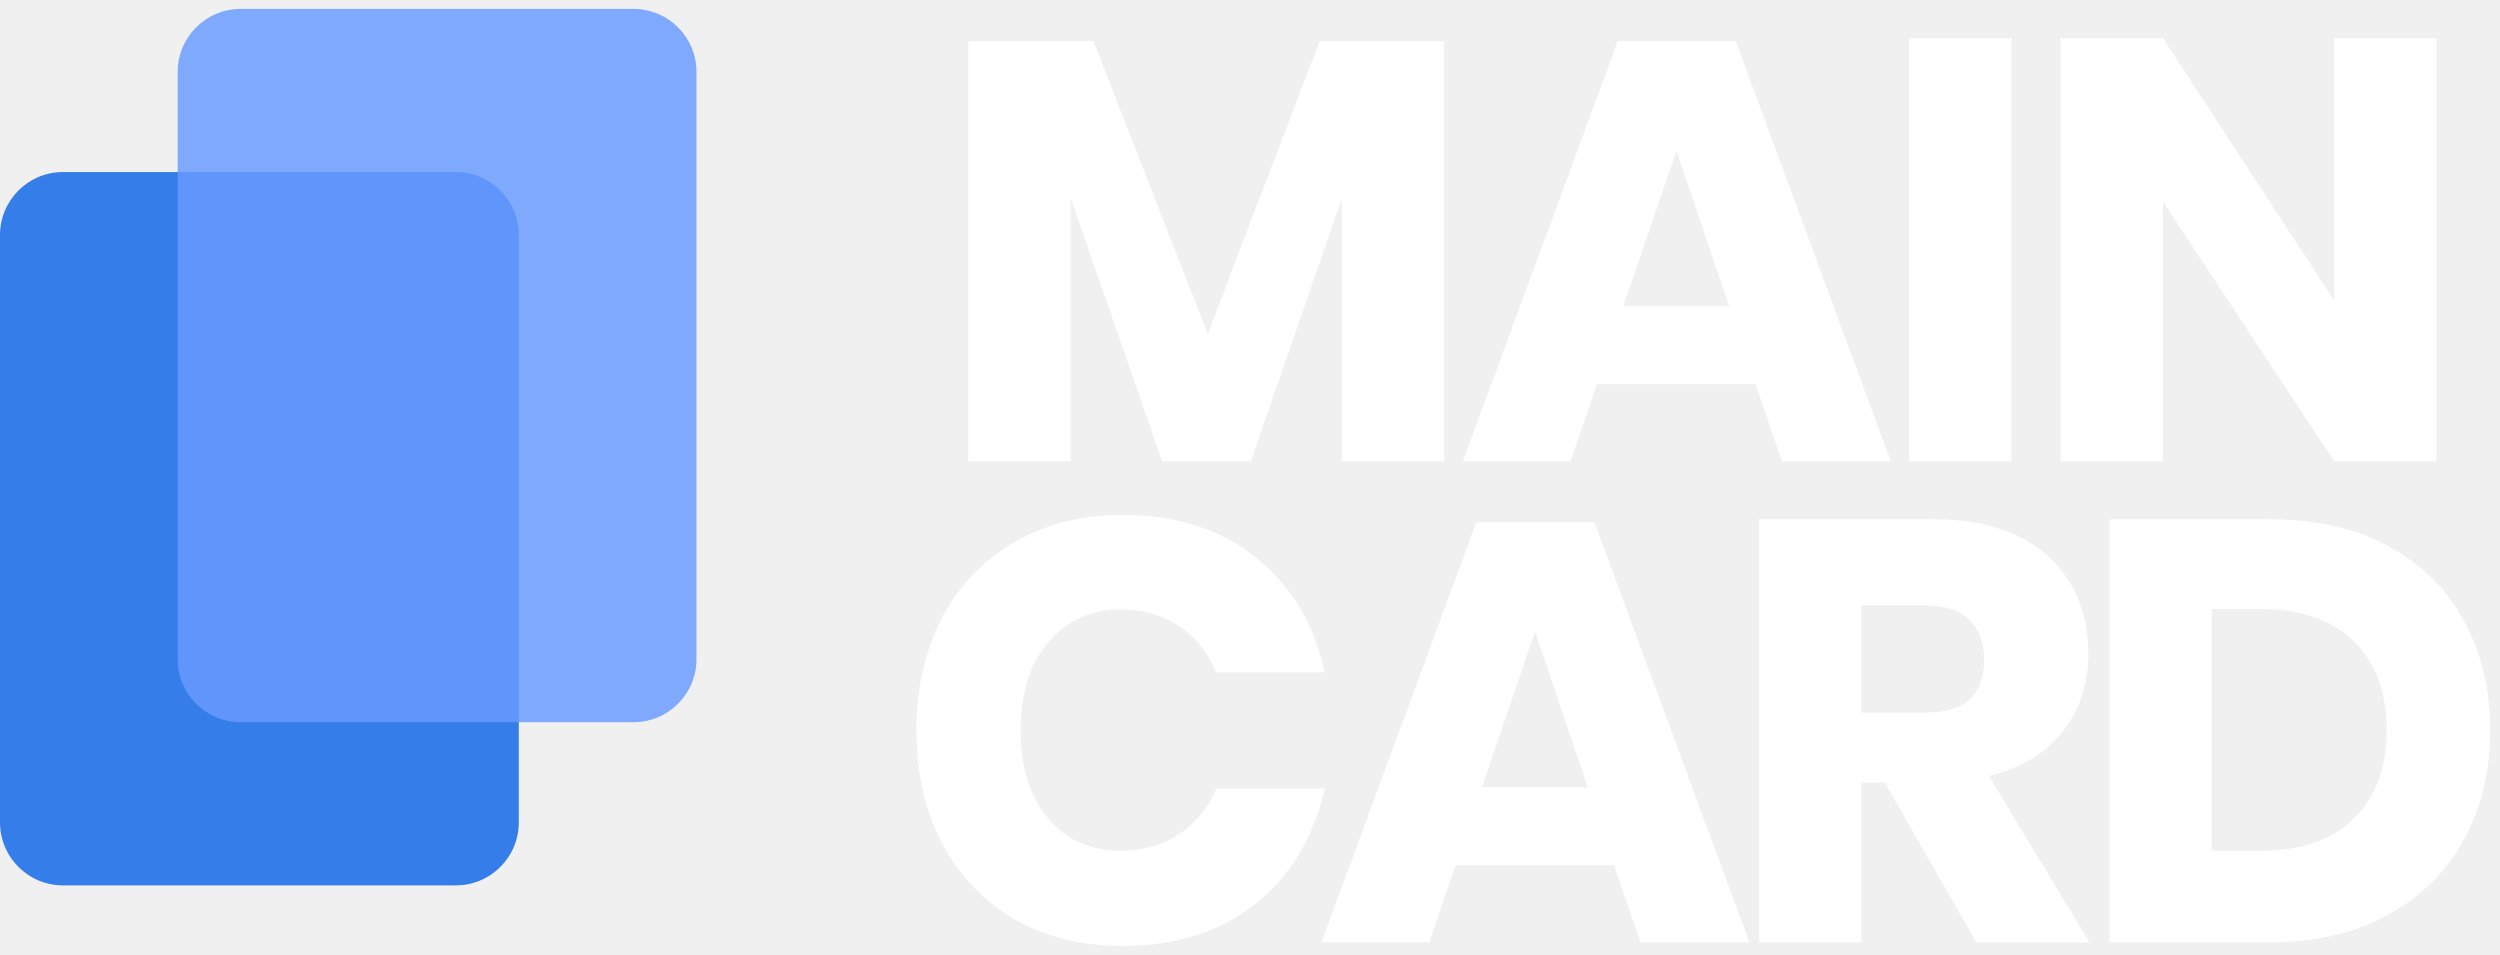
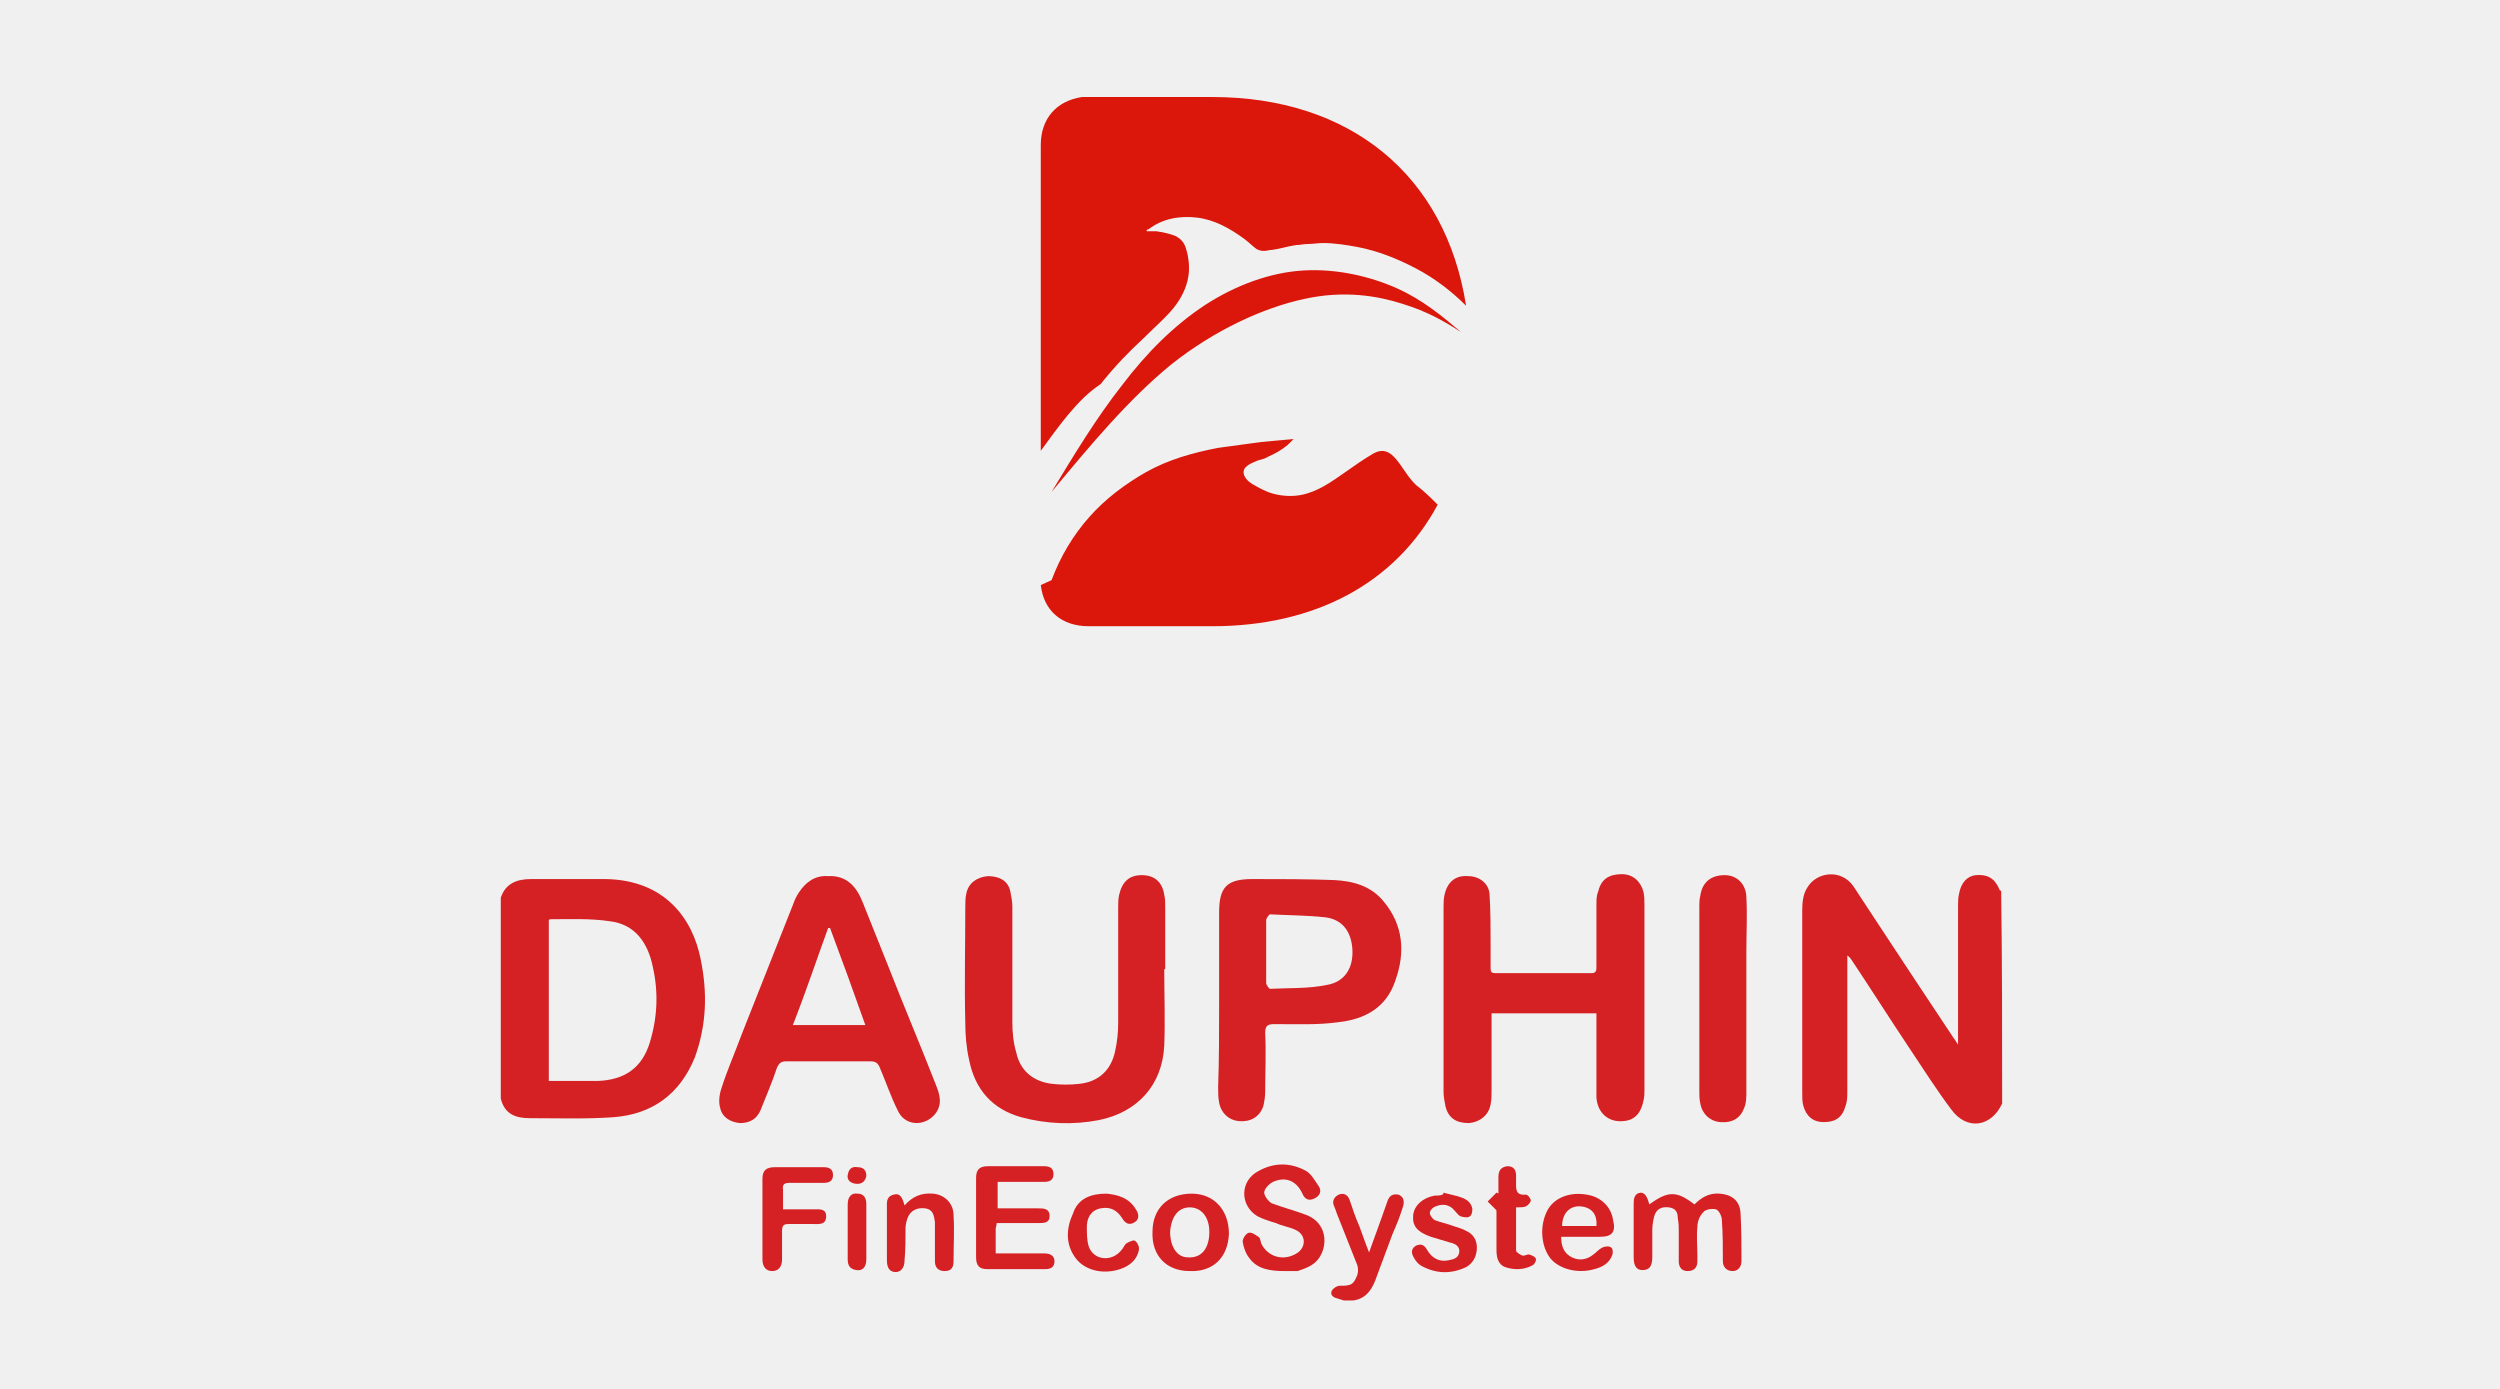
- <svg xmlns="http://www.w3.org/2000/svg" width="110" height="42" viewBox="0 0 110 42" fill="none">
-   <path d="M107.205 20.299H102.701L95.169 8.869V20.299H90.666V1.68H95.169L102.701 13.215V1.68H107.205V20.299Z" fill="white" />
-   <path d="M88.502 1.68V20.299H83.999V1.68H88.502Z" fill="white" />
-   <path d="M77.242 16.903H70.263L69.104 20.3H64.364L71.185 1.812H76.373L83.194 20.3H78.401L77.242 16.903ZM76.083 13.479L73.766 6.632L71.422 13.479H76.083Z" fill="white" />
-   <path d="M63.542 1.812V20.3H59.039V8.739L55.036 20.3H51.138L47.109 8.712V20.3H42.605V1.812H48.11L53.14 14.691L58.065 1.812H63.542Z" fill="white" />
-   <path d="M109.569 32.116C109.569 33.942 109.174 35.566 108.384 36.988C107.612 38.393 106.488 39.49 105.013 40.28C103.556 41.07 101.836 41.465 99.852 41.465H92.82V22.846H99.852C101.853 22.846 103.583 23.232 105.04 24.005C106.497 24.777 107.612 25.866 108.384 27.27C109.174 28.675 109.569 30.29 109.569 32.116ZM99.457 37.436C101.212 37.436 102.573 36.971 103.539 36.04C104.522 35.109 105.013 33.801 105.013 32.116C105.013 30.43 104.522 29.122 103.539 28.192C102.573 27.261 101.212 26.796 99.457 26.796H97.323V37.436H99.457Z" fill="white" />
-   <path d="M86.961 41.465L82.931 34.434H81.904V41.465H77.401V22.846H85.091C86.566 22.846 87.812 23.1 88.831 23.609C89.849 24.119 90.613 24.821 91.122 25.716C91.631 26.594 91.886 27.604 91.886 28.745C91.886 30.097 91.508 31.247 90.753 32.195C90.016 33.143 88.936 33.793 87.514 34.144L91.938 41.465H86.961ZM81.904 31.352H84.696C85.591 31.352 86.25 31.159 86.671 30.773C87.093 30.369 87.303 29.781 87.303 29.008C87.303 28.271 87.084 27.692 86.645 27.27C86.223 26.849 85.574 26.638 84.696 26.638H81.904V31.352Z" fill="white" />
-   <path d="M71.02 38.065H64.041L62.883 41.462H58.142L64.963 22.975H70.151L76.972 41.462H72.179L71.02 38.065ZM69.862 34.641L67.544 27.794L65.2 34.641H69.862Z" fill="white" />
-   <path d="M49.382 22.659C51.753 22.659 53.71 23.282 55.255 24.529C56.818 25.776 57.827 27.461 58.284 29.586H53.517C53.166 28.725 52.622 28.049 51.884 27.558C51.164 27.066 50.304 26.82 49.303 26.82C47.986 26.82 46.924 27.303 46.117 28.269C45.309 29.234 44.905 30.525 44.905 32.14C44.905 33.755 45.309 35.046 46.117 36.011C46.924 36.96 47.986 37.434 49.303 37.434C50.304 37.434 51.164 37.188 51.884 36.696C52.622 36.205 53.166 35.537 53.517 34.695H58.284C57.827 36.802 56.818 38.487 55.255 39.751C53.71 40.998 51.753 41.621 49.382 41.621C47.574 41.621 45.985 41.226 44.616 40.436C43.246 39.628 42.184 38.505 41.429 37.065C40.691 35.625 40.323 33.983 40.323 32.14C40.323 30.297 40.691 28.655 41.429 27.215C42.184 25.776 43.246 24.661 44.616 23.871C45.985 23.063 47.574 22.659 49.382 22.659Z" fill="white" />
-   <path d="M20.055 7.57H2.772C1.241 7.57 0 8.811 0 10.342V36.185C0 37.716 1.241 38.957 2.772 38.957H20.055C21.586 38.957 22.827 37.716 22.827 36.185V10.342C22.827 8.811 21.586 7.57 20.055 7.57Z" fill="#357DE8" />
-   <path d="M27.873 0.391H10.591C9.06 0.391 7.818 1.632 7.818 3.163V29.005C7.818 30.536 9.06 31.777 10.591 31.777H27.873C29.404 31.777 30.645 30.536 30.645 29.005V3.163C30.645 1.632 29.404 0.391 27.873 0.391Z" fill="#699CFF" fill-opacity="0.83" />
+ <svg xmlns="http://www.w3.org/2000/svg" version="1.1" id="Layer_1" x="0px" y="0px" viewBox="0 0 255.1 141.7" style="enable-background:new 0 0 255.1 141.7;" xml:space="preserve">
+   <style type="text/css">
+ 	.st0{fill:#D52024;}
+ 	.st1{fill-rule:evenodd;clip-rule:evenodd;fill:#DB160B;}
+ </style>
+   <g>
+     <path class="st0" d="M204.3,112.6c-1.1,2.4-3.6,2.8-5.2,0.6c-1.5-2-2.9-4.2-4.3-6.3c-2-3-3.9-6-5.9-9c-0.1-0.1-0.1-0.2-0.4-0.4   c0,0.4,0,0.7,0,0.9c0,4.3,0,8.7,0,13c0,0.5,0,1-0.2,1.5c-0.3,1.1-1,1.6-2.2,1.6c-1.1,0-1.8-0.6-2.1-1.7c-0.1-0.4-0.1-0.8-0.1-1.3   c0-6.2,0-12.5,0-18.7c0-0.7,0.1-1.6,0.5-2.2c0.9-1.6,3.4-2,4.7-0.2c0.7,1.1,1.4,2.1,2.1,3.2c2.7,4.1,5.4,8.2,8.2,12.4   c0.1,0.1,0.2,0.3,0.4,0.6c0-0.4,0-0.7,0-0.9c0-4.4,0-8.8,0-13.2c0-0.4,0-0.9,0.1-1.3c0.2-1.1,0.8-1.8,1.7-1.9   c1.2-0.1,1.9,0.3,2.4,1.4c0,0.1,0.1,0.2,0.2,0.2C204.3,98.2,204.3,105.4,204.3,112.6z" />
+     <path class="st0" d="M51.1,91.6c0.5-1.5,1.7-1.9,3.1-1.9c2.5,0,5.1,0,7.6,0c6.1,0.1,8.9,4.1,9.7,8.2c0.7,3.4,0.6,6.7-0.6,10   c-1.5,3.7-4.3,5.8-8.3,6.1c-2.8,0.2-5.7,0.1-8.5,0.1c-1.5,0-2.6-0.4-3-2C51.1,105.3,51.1,98.4,51.1,91.6z M56,110.3   c1.7,0,3.4,0,5,0c2.7-0.1,4.5-1.3,5.3-3.9c0.8-2.6,0.9-5.2,0.3-7.8c-0.5-2.4-1.8-4.3-4.4-4.6c-2-0.3-4.1-0.2-6.1-0.2   c0,0-0.1,0.1-0.1,0.1C56,99.2,56,104.7,56,110.3z" />
+     <path class="st0" d="M137.1,132.7c-0.2-0.1-0.4-0.1-0.6-0.2c-0.5-0.1-0.8-0.4-0.6-0.8c0.1-0.2,0.5-0.5,0.8-0.5   c1.2,0,1.4-0.1,1.8-1.1c0.1-0.3,0.1-0.7,0-1c-0.7-1.8-1.4-3.5-2.1-5.3c-0.1-0.3-0.2-0.6-0.3-0.8c-0.2-0.5,0.1-0.9,0.5-1.1   c0.5-0.2,0.9,0,1.1,0.5c0.3,0.9,0.6,1.8,1,2.7c0.3,0.8,0.6,1.7,1,2.7c0.5-1.4,0.9-2.5,1.3-3.6c0.2-0.6,0.4-1.1,0.6-1.7   c0.2-0.5,0.5-0.7,1.1-0.6c0.5,0.2,0.6,0.6,0.5,1.1c-0.3,1-0.7,2-1.1,2.9c-0.5,1.4-1.1,2.9-1.6,4.3c-0.4,1.2-1,2.3-2.4,2.5   C137.7,132.7,137.4,132.7,137.1,132.7z" />
+     <path class="st0" d="M162.9,103.4c-3.6,0-7.2,0-10.7,0c0,0.3,0,0.6,0,0.8c0,2.4,0,4.7,0,7.1c0,0.5,0,0.9-0.1,1.4   c-0.2,1.1-1.1,1.8-2.2,1.9c-1.3,0-2.1-0.5-2.4-1.7c-0.1-0.5-0.2-1-0.2-1.5c0-6.3,0-12.6,0-18.8c0-0.4,0-0.8,0.1-1.3   c0.3-1.3,1.1-2,2.4-1.9c1.2,0,2.2,0.8,2.2,2c0.1,1.6,0.1,3.3,0.1,4.9c0,0.8,0,1.7,0,2.5c0,0.4,0.1,0.5,0.5,0.5c3.3,0,6.5,0,9.8,0   c0.5,0,0.5-0.3,0.5-0.7c0-2.1,0-4.2,0-6.3c0-0.5,0-0.9,0.2-1.4c0.3-1.2,1.1-1.7,2.4-1.7c1.1,0,1.9,0.7,2.2,1.8   c0.1,0.5,0.1,0.9,0.1,1.4c0,6.3,0,12.5,0,18.8c0,0.4,0,0.7-0.1,1.1c-0.3,1.5-1.1,2.2-2.6,2.1c-1.2-0.1-2.1-1-2.2-2.4   c0-2.1,0-4.1,0-6.2C162.9,105.1,162.9,104.3,162.9,103.4z" />
+     <path class="st0" d="M118.8,98.9c0,2.6,0.1,5.2,0,7.8c-0.2,4-2.7,6.8-6.7,7.6c-2.6,0.5-5.3,0.4-7.9-0.3c-2.9-0.8-4.7-2.8-5.3-5.8   c-0.3-1.3-0.4-2.6-0.4-3.8c-0.1-4,0-7.9,0-11.9c0-0.4,0-0.9,0.1-1.3c0.2-1.1,1.1-1.7,2.2-1.8c1.2,0,2.1,0.5,2.3,1.6   c0.1,0.5,0.2,1,0.2,1.5c0,3.9,0,7.8,0,11.8c0,1,0.1,2.1,0.4,3.1c0.4,1.9,1.8,3,3.7,3.2c0.9,0.1,1.8,0.1,2.7,0   c2-0.2,3.3-1.4,3.7-3.4c0.2-0.9,0.3-1.9,0.3-2.8c0-3.9,0-7.8,0-11.8c0-0.4,0-0.9,0.1-1.3c0.3-1.3,1-2,2.3-2c1.3,0,2.1,0.7,2.3,2   c0.1,0.4,0.1,0.8,0.1,1.3c0,2.1,0,4.2,0,6.3C118.9,98.9,118.8,98.9,118.8,98.9z" />
+     <path class="st0" d="M84.5,89.4c1.9-0.1,2.9,1.1,3.5,2.6c0.9,2.2,1.7,4.3,2.6,6.5c1.6,4.1,3.3,8.1,4.9,12.2c0.4,1,0.7,2-0.1,3   c-1.1,1.3-3.1,1.2-3.8-0.4c-0.7-1.4-1.2-2.9-1.8-4.3c-0.2-0.5-0.4-0.7-1-0.7c-2.9,0-5.8,0-8.6,0c-0.5,0-0.7,0.2-0.9,0.6   c-0.5,1.5-1.1,2.9-1.7,4.4c-0.4,0.9-1.1,1.3-2.1,1.3c-1-0.1-1.8-0.6-2-1.5c-0.2-0.6-0.1-1.4,0.1-2c0.6-1.9,1.4-3.7,2.1-5.6   c1.8-4.5,3.5-8.9,5.3-13.4c0.1-0.3,0.3-0.7,0.5-1C82.2,90,83.2,89.3,84.5,89.4z M88.3,104.6c-1.2-3.4-2.4-6.7-3.6-9.9   c-0.1,0-0.1,0-0.2,0c-1.2,3.3-2.3,6.6-3.6,9.9C83.4,104.6,85.7,104.6,88.3,104.6z" />
+     <path class="st0" d="M124.4,102.1c0-3,0-6,0-9c0-2.6,0.8-3.4,3.4-3.4c2.8,0,5.6,0,8.3,0.1c2,0.1,3.8,0.6,5.1,2.2   c2,2.4,2.2,5.2,1.2,8c-0.9,2.8-3.1,4-5.8,4.3c-2.1,0.3-4.3,0.2-6.5,0.2c-0.7,0-1,0.1-1,0.9c0.1,2,0,4,0,6c0,0.5-0.1,1.1-0.2,1.5   c-0.4,1.1-1.3,1.6-2.5,1.5c-1-0.1-1.8-0.8-2-1.9c-0.1-0.5-0.1-1-0.1-1.6C124.4,108.1,124.4,105.1,124.4,102.1z M129.2,97.1   c0,1.1,0,2.1,0,3.2c0,0.2,0.3,0.6,0.4,0.6c1.9-0.1,3.9,0,5.8-0.4c1.8-0.3,2.7-1.7,2.6-3.6c-0.1-1.8-1-3.1-2.8-3.3   c-1.8-0.2-3.7-0.2-5.6-0.3c-0.1,0-0.4,0.4-0.4,0.6C129.2,95.1,129.2,96.1,129.2,97.1z" />
+     <path class="st0" d="M178.2,101.9c0,3.2,0,6.3,0,9.5c0,0.5,0,1.1-0.2,1.6c-0.4,1.1-1.2,1.6-2.5,1.5c-1-0.1-1.8-0.8-2-1.9   c-0.1-0.4-0.1-0.9-0.1-1.3c0-6.3,0-12.5,0-18.8c0-0.4,0-0.7,0.1-1.1c0.2-1.4,1.1-2.1,2.5-2.1c1.3,0,2.2,1,2.2,2.3   c0.1,1.8,0,3.6,0,5.4C178.2,98.7,178.2,100.3,178.2,101.9z" />
+     <path class="st0" d="M168.3,122.9c1.9-1.4,2.8-1.4,4.6,0c0.7-0.7,1.5-1.2,2.6-1.1c1.2,0.1,2,0.7,2.1,1.9c0.1,1.7,0.1,3.3,0.1,5   c0,0.5-0.3,1-0.9,1c-0.6,0-1-0.4-1-1c0-1.4,0-2.8-0.1-4.2c0-0.4-0.3-1-0.6-1.1c-0.4-0.1-1.1,0-1.3,0.3c-0.4,0.4-0.6,1-0.6,1.5   c-0.1,1,0,1.9,0,2.9c0,0.2,0,0.4,0,0.6c0,0.6-0.3,1-1,1c-0.6,0-0.9-0.4-0.9-1c0-1,0-2,0-3.1c0-0.4,0-0.8-0.1-1.3   c0-0.6-0.2-1-0.9-1.1c-0.8-0.1-1.3,0.2-1.5,0.9c-0.1,0.4-0.2,0.9-0.2,1.4c0,0.9,0,1.9,0,2.8c0,0.9-0.3,1.3-1,1.3   c-0.6,0-0.9-0.4-0.9-1.3c0-1.8,0-3.5,0-5.3c0-0.6,0-1.2,0.7-1.3C167.9,121.7,168.1,122.2,168.3,122.9z" />
+     <path class="st0" d="M101.7,124.8c0,0.3-0.1,0.4-0.1,0.6c0,0.8,0,1.6,0,2.5c0.3,0,0.6,0,0.8,0c1.4,0,2.8,0,4.2,0c0.5,0,1,0.2,1,0.8   c0,0.6-0.4,0.8-0.9,0.8c-2,0-4,0-6,0c-0.8,0-1.1-0.4-1.1-1.2c0-2.7,0-5.4,0-8.1c0-0.8,0.3-1.2,1.2-1.2c1.9,0,3.8,0,5.7,0   c0.5,0,1,0.1,1,0.8c0,0.7-0.5,0.8-1,0.8c-1.6,0-3.1,0-4.7,0c0,0.9,0,1.7,0,2.7c0.5,0,1,0,1.4,0c0.9,0,1.8,0,2.7,0   c0.6,0,1.2,0,1.2,0.8c0,0.7-0.6,0.7-1.1,0.7c-1.1,0-2.2,0-3.3,0C102.2,124.8,102,124.8,101.7,124.8z" />
+     <path class="st0" d="M131.1,129.7c-1.5,0-2.8-0.2-3.6-1.3c-0.4-0.5-0.6-1.1-0.7-1.7c0-0.3,0.3-0.8,0.6-0.9c0.3-0.1,0.7,0.2,1,0.4   c0.2,0.1,0.2,0.4,0.3,0.7c0.7,1.4,2.3,1.8,3.6,1c1-0.6,1-1.9-0.1-2.4c-0.6-0.3-1.4-0.4-2-0.7c-0.7-0.2-1.3-0.4-1.9-0.7   c-1.8-1.1-1.8-3.6,0.1-4.6c1.6-0.9,3.3-0.9,4.9,0c0.5,0.3,0.9,1,1.3,1.6c0.3,0.5,0,1-0.5,1.2c-0.6,0.3-1,0-1.2-0.5   c-0.7-1.5-1.9-1.7-3-1.2c-0.4,0.2-0.9,0.7-0.9,1.1c0,0.3,0.4,0.9,0.8,1.1c1.1,0.4,2.2,0.7,3.3,1.1c2.7,0.9,2.4,3.9,1,5   c-0.5,0.4-1.1,0.6-1.7,0.8C131.8,129.7,131.3,129.7,131.1,129.7z" />
+     <path class="st0" d="M79.9,123.4c1.1,0,2.1,0,3.1,0c0.6,0,1.3-0.1,1.3,0.7c0,0.9-0.7,0.8-1.3,0.8c-0.8,0-1.6,0-2.5,0   c-0.5,0-0.7,0.1-0.7,0.7c0,1,0,1.9,0,2.9c0,0.8-0.4,1.2-1,1.2c-0.6,0-1-0.4-1-1.2c0-2.7,0-5.5,0-8.2c0-0.9,0.4-1.2,1.3-1.2   c1.6,0,3.3,0,4.9,0c0.5,0,1,0.1,1,0.8c0,0.7-0.5,0.8-1,0.8c-1.1,0-2.3,0-3.4,0c-0.5,0-0.8,0.1-0.7,0.7   C79.9,122,79.9,122.6,79.9,123.4z" />
+     <path class="st0" d="M159.3,126.2c0,1,0.3,1.7,1.1,2.1c0.8,0.4,1.6,0.2,2.2-0.3c0.3-0.2,0.5-0.5,0.9-0.7c0.2-0.1,0.7-0.2,0.9,0   c0.2,0.1,0.2,0.6,0.1,0.8c-0.3,0.8-1,1.2-1.8,1.4c-1.7,0.5-3.6,0-4.5-1.1c-1-1.3-1.1-3.4-0.3-4.9c0.7-1.3,2.3-1.9,4-1.6   c1.4,0.2,2.5,1.2,2.7,2.6c0.3,1.2-0.1,1.7-1.3,1.7c-1.1,0-2.1,0-3.2,0C159.9,126.2,159.7,126.2,159.3,126.2z M162.9,125.1   c0.1-1.2-0.5-1.9-1.6-2c-1.1-0.1-1.9,0.7-1.9,2C160.6,125.1,161.7,125.1,162.9,125.1z" />
+     <path class="st0" d="M117.6,125.7c0-2.4,1.6-3.9,4-3.9c2.3,0,3.8,1.7,3.8,4.1c-0.1,2.4-1.6,3.9-4,3.8   C119,129.7,117.5,128.1,117.6,125.7z M123.4,125.7c0-1.5-0.8-2.5-2-2.5c-1.2,0-1.9,1-2,2.5c0,1.5,0.7,2.6,1.8,2.6   C122.6,128.4,123.4,127.4,123.4,125.7z" />
+     <path class="st0" d="M92.3,123c0.8-0.9,1.7-1.3,2.9-1.2c1.2,0.1,2.1,1,2.1,2.2c0.1,1.6,0,3.1,0,4.7c0,0.6-0.2,1-0.9,1   c-0.7,0-1-0.4-1-1c0-1,0-2,0-3c0-0.3,0-0.6,0-1c-0.1-0.7-0.2-1.3-1-1.4c-0.8-0.1-1.5,0.2-1.8,1c-0.1,0.3-0.2,0.7-0.2,1   c0,1.1,0,2.2-0.1,3.3c0,0.8-0.4,1.2-0.9,1.2c-0.6,0-0.9-0.4-0.9-1.2c0-1.8,0-3.5,0-5.3c0-0.6-0.1-1.2,0.7-1.4   C91.9,121.7,92.1,122.3,92.3,123z" />
+     <path class="st0" d="M147.3,121.7c0.7,0.2,1.4,0.3,2.1,0.6c0.4,0.2,0.7,0.5,0.8,0.9c0.1,0.2,0,0.8-0.2,0.9c-0.2,0.2-0.7,0.1-1,0   c-0.2-0.1-0.4-0.4-0.6-0.6c-0.5-0.6-1.2-0.7-1.9-0.4c-0.3,0.1-0.6,0.4-0.6,0.7c0,0.2,0.3,0.6,0.5,0.7c0.5,0.2,1,0.3,1.6,0.5   c0.5,0.2,1.1,0.3,1.6,0.6c0.7,0.3,1.1,0.9,1.1,1.7c0,0.9-0.4,1.6-1.1,2c-1.5,0.7-3,0.7-4.5-0.1c-0.4-0.2-0.7-0.6-0.9-1   c-0.2-0.4-0.2-0.8,0.3-1.1c0.5-0.2,0.8-0.1,1.1,0.4c0.5,0.9,1.3,1.3,2.2,1.1c0.5-0.1,1-0.2,1.1-0.8c0.1-0.6-0.4-0.9-0.9-1   c-0.7-0.2-1.3-0.4-2-0.6c-1.4-0.5-1.9-1.1-1.8-2.2c0.1-1,1-1.8,2.2-2c0.3,0,0.5,0,0.8-0.1C147.3,121.8,147.3,121.7,147.3,121.7z" />
+     <path class="st0" d="M112.9,121.8c1.1,0.1,2.3,0.4,3,1.6c0.3,0.4,0.4,1-0.1,1.3c-0.6,0.4-1,0.1-1.3-0.4c-0.5-0.8-1.2-1.2-2.2-1   c-1,0.2-1.4,1-1.4,1.9c0,0.6,0,1.4,0.2,2c0.5,1.4,2.3,1.6,3.3,0.4c0.2-0.2,0.3-0.5,0.5-0.7c0.3-0.2,0.8-0.4,0.9-0.3   c0.3,0.2,0.5,0.7,0.4,1c-0.2,1-1,1.6-1.9,1.9c-1.8,0.6-3.7,0.1-4.6-1.2c-1-1.4-0.9-3-0.2-4.5C110,122.3,111.3,121.8,112.9,121.8z" />
+     <path class="st0" d="M152.7,123.5c-0.3-0.3-0.6-0.6-0.9-0.9c0.3-0.3,0.6-0.6,0.9-0.9c0.1,0,0.2,0.1,0.2,0.1c0-0.6,0-1.1,0-1.7   c0-0.6,0.2-1,0.9-1.1c0.7,0,0.9,0.4,0.9,1c0,0.2,0,0.4,0,0.6c0,0.7-0.1,1.4,1,1.3c0.2,0,0.5,0.4,0.5,0.6c0,0.2-0.3,0.5-0.5,0.6   c-0.2,0.1-0.6,0.1-1,0.1c0,1.5,0,2.9,0,4.4c0,0.2,0.4,0.4,0.6,0.5c0.2,0.1,0.5-0.1,0.7-0.1c0.3,0.1,0.6,0.2,0.7,0.4   c0.1,0.2-0.1,0.6-0.3,0.7c-0.9,0.5-1.9,0.5-2.8,0.2c-0.8-0.3-0.9-1.1-0.9-1.8c0-1.3,0-2.5,0-3.8c0-0.2,0-0.3-0.1-0.5   C152.8,123.4,152.7,123.5,152.7,123.5z" />
+     <path class="st0" d="M88.4,125.7c0,0.9,0,1.9,0,2.8c0,0.8-0.4,1.2-1,1.1c-0.7-0.1-0.9-0.5-0.9-1.1c0-1.9,0-3.7,0-5.6   c0-0.8,0.4-1.2,1-1.1c0.7,0,0.9,0.5,0.9,1.1C88.4,123.9,88.4,124.8,88.4,125.7z" />
+     <path class="st0" d="M87.5,120.8c-0.7,0-1.1-0.4-1-0.9c0.1-0.6,0.4-0.9,1-0.8c0.6,0,0.9,0.3,0.9,0.9   C88.3,120.5,88,120.8,87.5,120.8z" />
+   </g>
+   <path class="st1" d="M106.2,59.7c0.3,2.6,2.1,4.2,4.9,4.2h12.6c10.5,0,18.7-4.4,23-12.4l0,0l0,0l0,0l0,0l0,0l0,0l0,0l0,0l0,0l0,0  l0,0l0,0l0,0l0,0l0,0l0,0l0,0l0,0l0,0l0,0v0l0,0l0,0l0,0l0,0l0,0l0,0l0,0l0,0l0,0l0,0l0,0l0,0l0,0l0,0l0,0l0,0l0,0l0,0l0,0l0,0l0,0  l0,0l0,0l0,0l0,0l0,0l0,0l0,0l0,0l0,0l0,0l0,0l0,0l0,0l0,0l0,0l0,0l0,0l0,0l0,0l0,0l0,0l0,0l0,0l0,0l0,0l0,0l0,0l0,0l0,0l0,0l0,0  l0,0l0,0l0,0l0,0l0,0l0,0l0,0l0,0l0,0l0,0l0,0l0,0c-0.7-0.7-1.4-1.4-2.2-2c-1.6-1.5-2.3-4.4-4.4-3.2c-3.9,2.3-6,5.1-10.1,4.1  c-0.8-0.2-1.5-0.6-2.2-1c-0.3-0.2-0.6-0.4-0.8-0.8c-0.2-0.4-0.1-0.8,0.2-1c0.3-0.3,0.7-0.4,1.1-0.6c0.4-0.1,0.8-0.2,1.1-0.4  c0.7-0.3,1.4-0.7,2-1.2c0.2-0.2,0.4-0.4,0.6-0.6c-1.1,0.1-2.2,0.2-3.3,0.3c-1.5,0.2-3,0.4-4.4,0.6c-2.6,0.5-5.1,1.2-7.4,2.5  c-2.1,1.2-4.1,2.7-5.7,4.5c-1.7,1.9-3,4.1-3.9,6.5l0,0l0,0l0,0l0,0l0,0l0,0l0,0l0,0l0,0l0,0l0,0l0,0l0,0l0,0l0,0l0,0l0,0l0,0l0,0  l0,0l0,0l0,0l0,0l0,0l0,0l0,0l0,0l0,0l0,0l0,0l0,0l0,0l0,0l0,0l0,0l0,0l0,0l0,0l0,0l0,0l0,0l0,0l0,0l0,0l0,0l0,0l0,0l0,0l0,0l0,0  l0,0l0,0l0,0l0,0l0,0l0,0l0,0l0,0l0,0l0,0l0,0l0,0l0,0l0,0l0,0l0,0L106.2,59.7L106.2,59.7L106.2,59.7L106.2,59.7L106.2,59.7  L106.2,59.7L106.2,59.7L106.2,59.7z M106.2,46L106.2,46L106.2,46L106.2,46l0-31.2c0-2.7,1.6-4.5,4.2-4.9V9.9h13.3  c14,0,23.8,7.9,25.9,21.3l0,0l0,0l0,0l0,0l0,0l0,0l0,0l0,0l0,0l0,0l0,0l0,0l0,0l0,0l0,0l0,0l0,0l0,0l0,0l0,0l0,0l0,0l0,0l0,0l0,0  l0,0l0,0l0,0l0,0l0,0l0,0l0,0l0,0l0,0l0,0l0,0l0,0l0,0l0,0l0,0l0,0l0,0l0,0l0,0l0,0l0,0l0,0l0,0l0,0l0,0l0,0l0,0l0,0l0,0l0,0l0,0  l0,0l0,0l0,0l0,0l0,0l0,0l0,0l0,0l0,0l0,0l0,0l0,0l0,0l0,0l0,0l0,0l0,0l0,0l0,0l0,0l0,0l0,0l0,0l0,0l0,0l0,0l0,0l0,0l0,0  c-1.5-1.5-3.2-2.8-5.1-3.8c-1.9-1-3.9-1.8-6-2.2c-1.1-0.2-2.3-0.4-3.5-0.4c-0.5,0-1.1,0.1-1.6,0.1c-0.4,0-0.7,0.1-1.1,0.1  c-0.8,0.1-1.7,0.4-2.5,0.5c-0.3,0-0.5,0.1-0.8,0.1c0,0-0.1,0-0.1,0c-0.3,0-0.5-0.1-0.7-0.2c-0.4-0.3-0.8-0.7-1.2-1  c-1.5-1.1-3.1-2-4.9-2.2c-1.7-0.2-3.5,0.1-4.9,1.2c0,0,0,0,0,0c0,0,0,0,0,0c0,0,0,0-0.1,0c-0.1,0.1-0.1,0.1-0.1,0.2c0.3,0,0.7,0,1,0  c0.8,0.1,1.5,0.3,2,0.5c0.5,0.3,0.8,0.6,1,1.2c0.2,0.6,0.4,1.6,0.3,2.6c-0.1,1-0.5,2.1-1.3,3.2c-0.8,1.1-2.1,2.2-3.4,3.5  c-1.3,1.2-2.7,2.6-4.3,4.6C110,40.7,108.1,43.4,106.2,46L106.2,46z M107.3,50.2c2.3-3.8,4.6-7.6,7.2-10.9c2.5-3.3,5.3-6.1,8.5-8.2  c3.1-2,6.6-3.3,10-3.5c3.4-0.2,6.8,0.6,9.5,1.8c2.7,1.2,4.7,2.9,6.6,4.5c-1.7-1.1-3.4-2.1-6-2.9c-2.5-0.8-5.9-1.4-10-0.5  c-4.2,0.9-9.2,3.2-13.6,6.7C115.1,40.8,111.2,45.5,107.3,50.2z" />
</svg>
